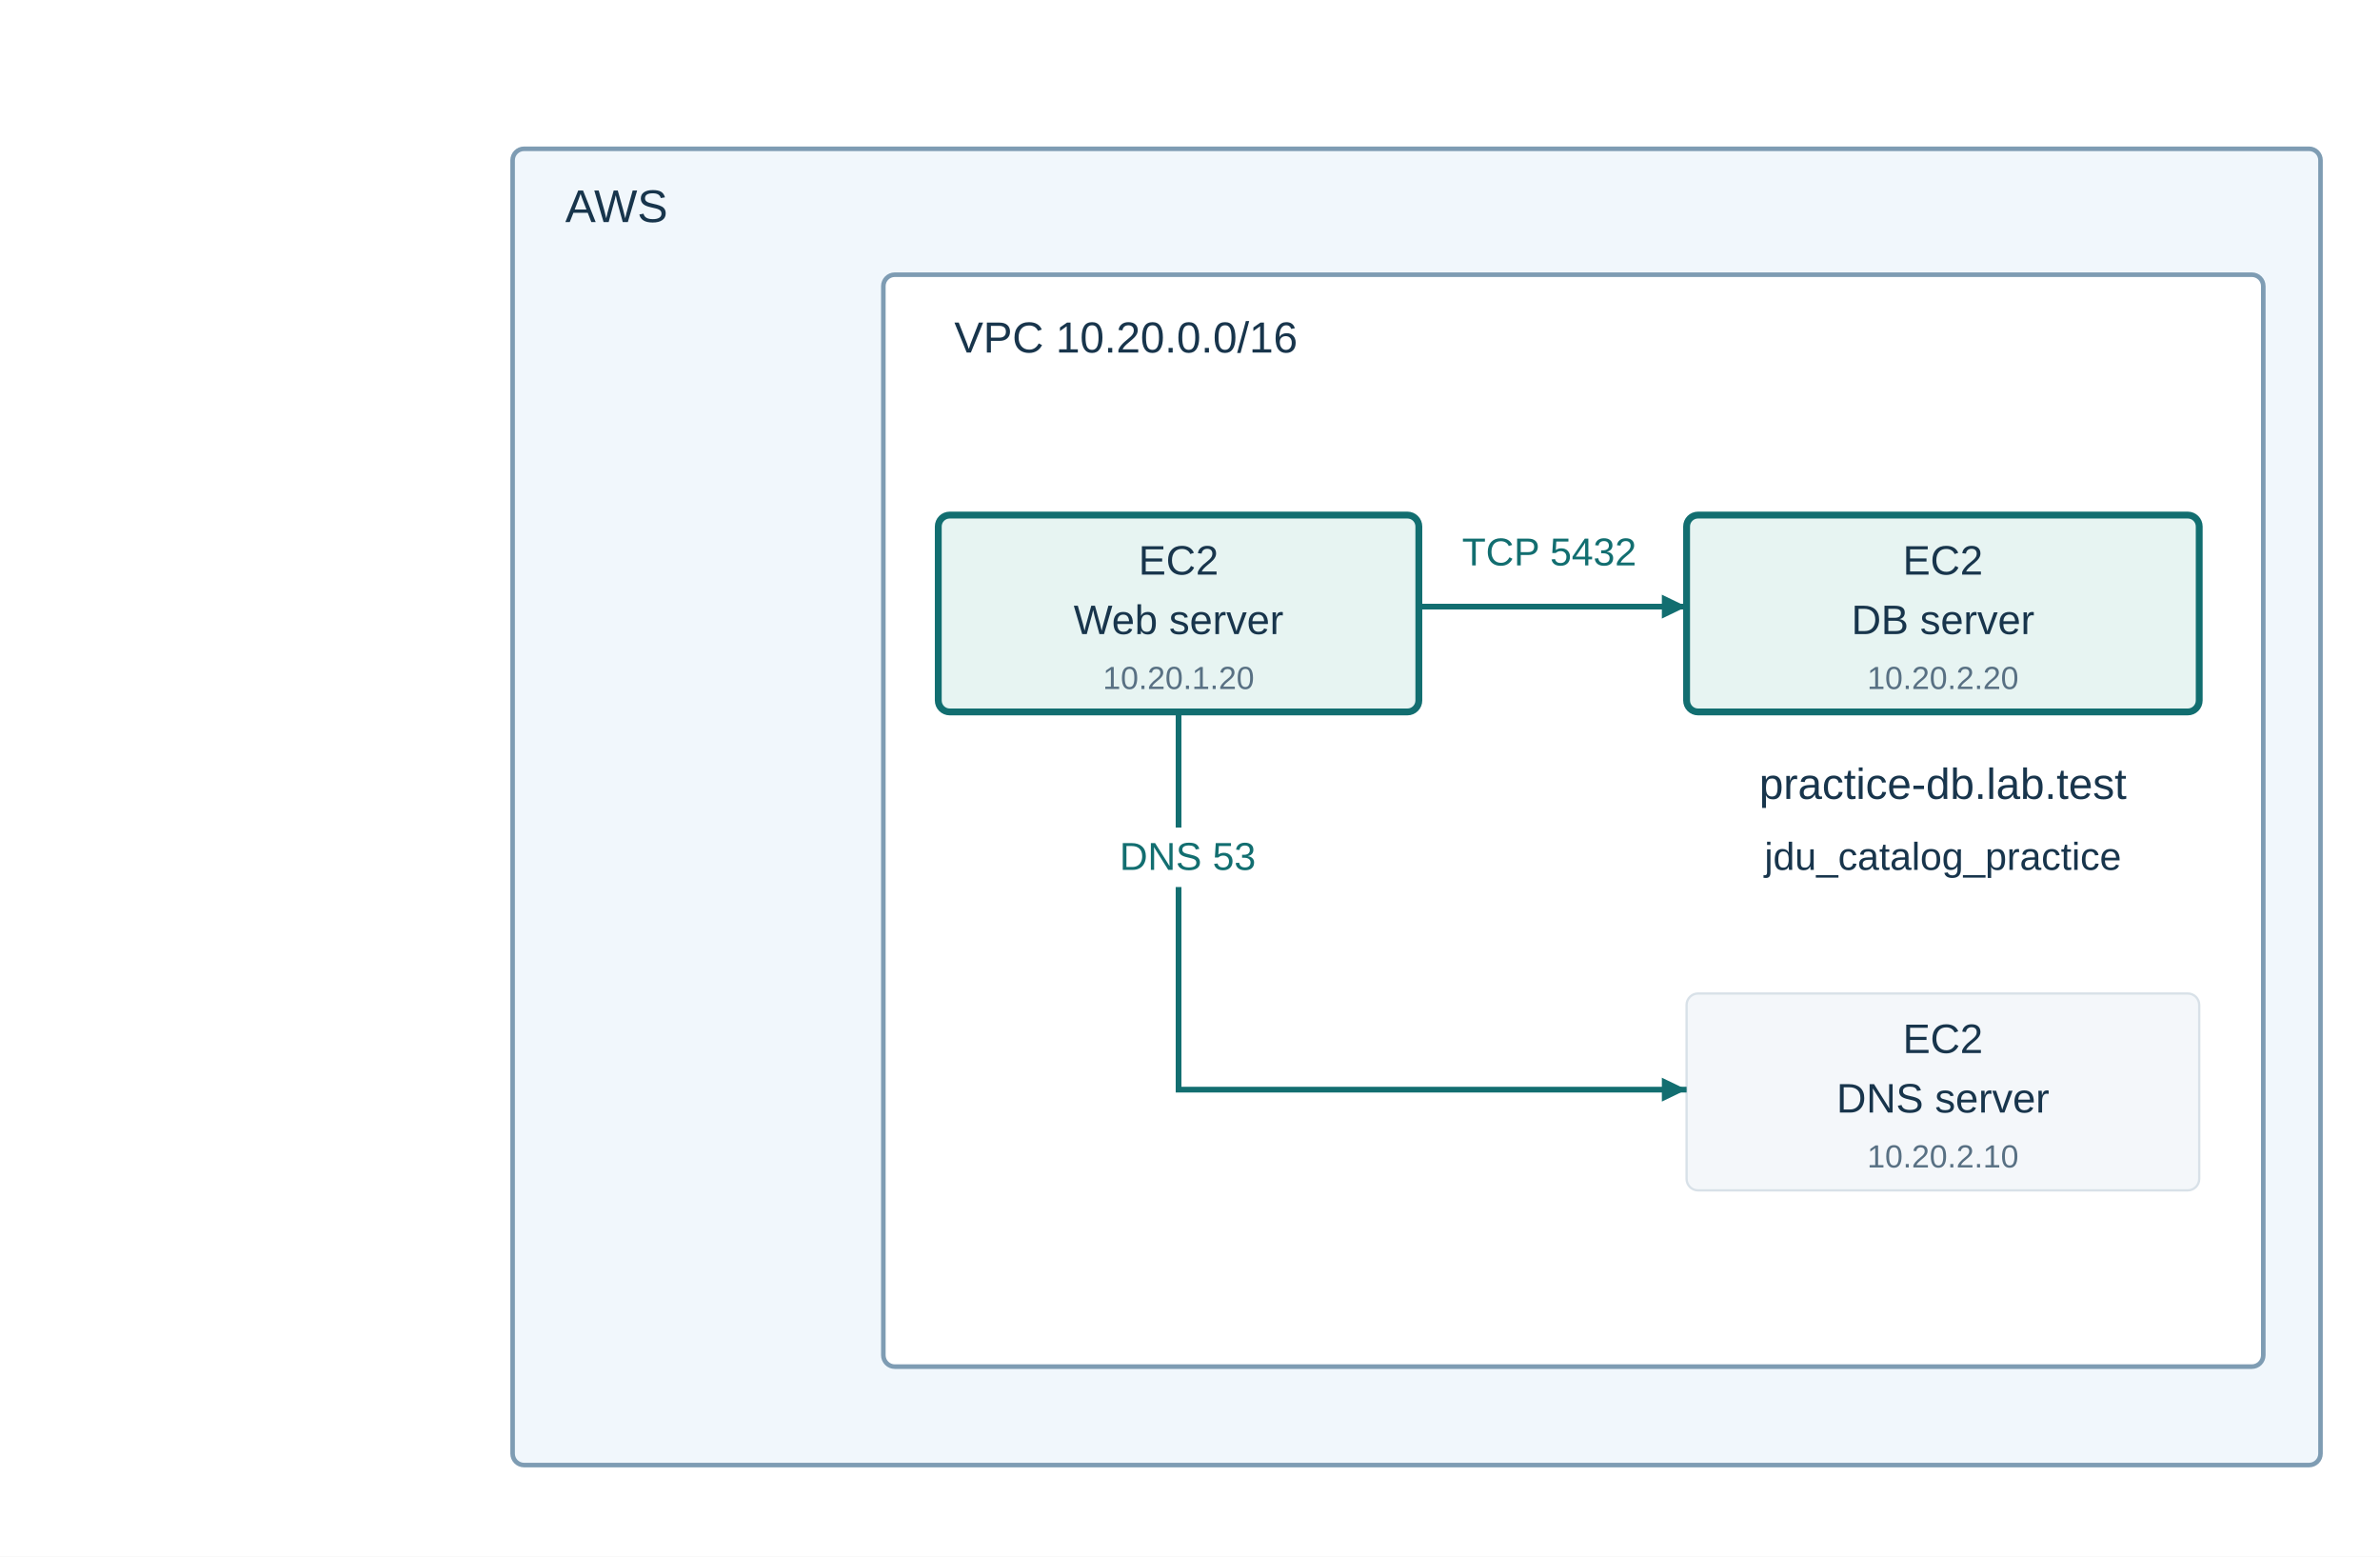
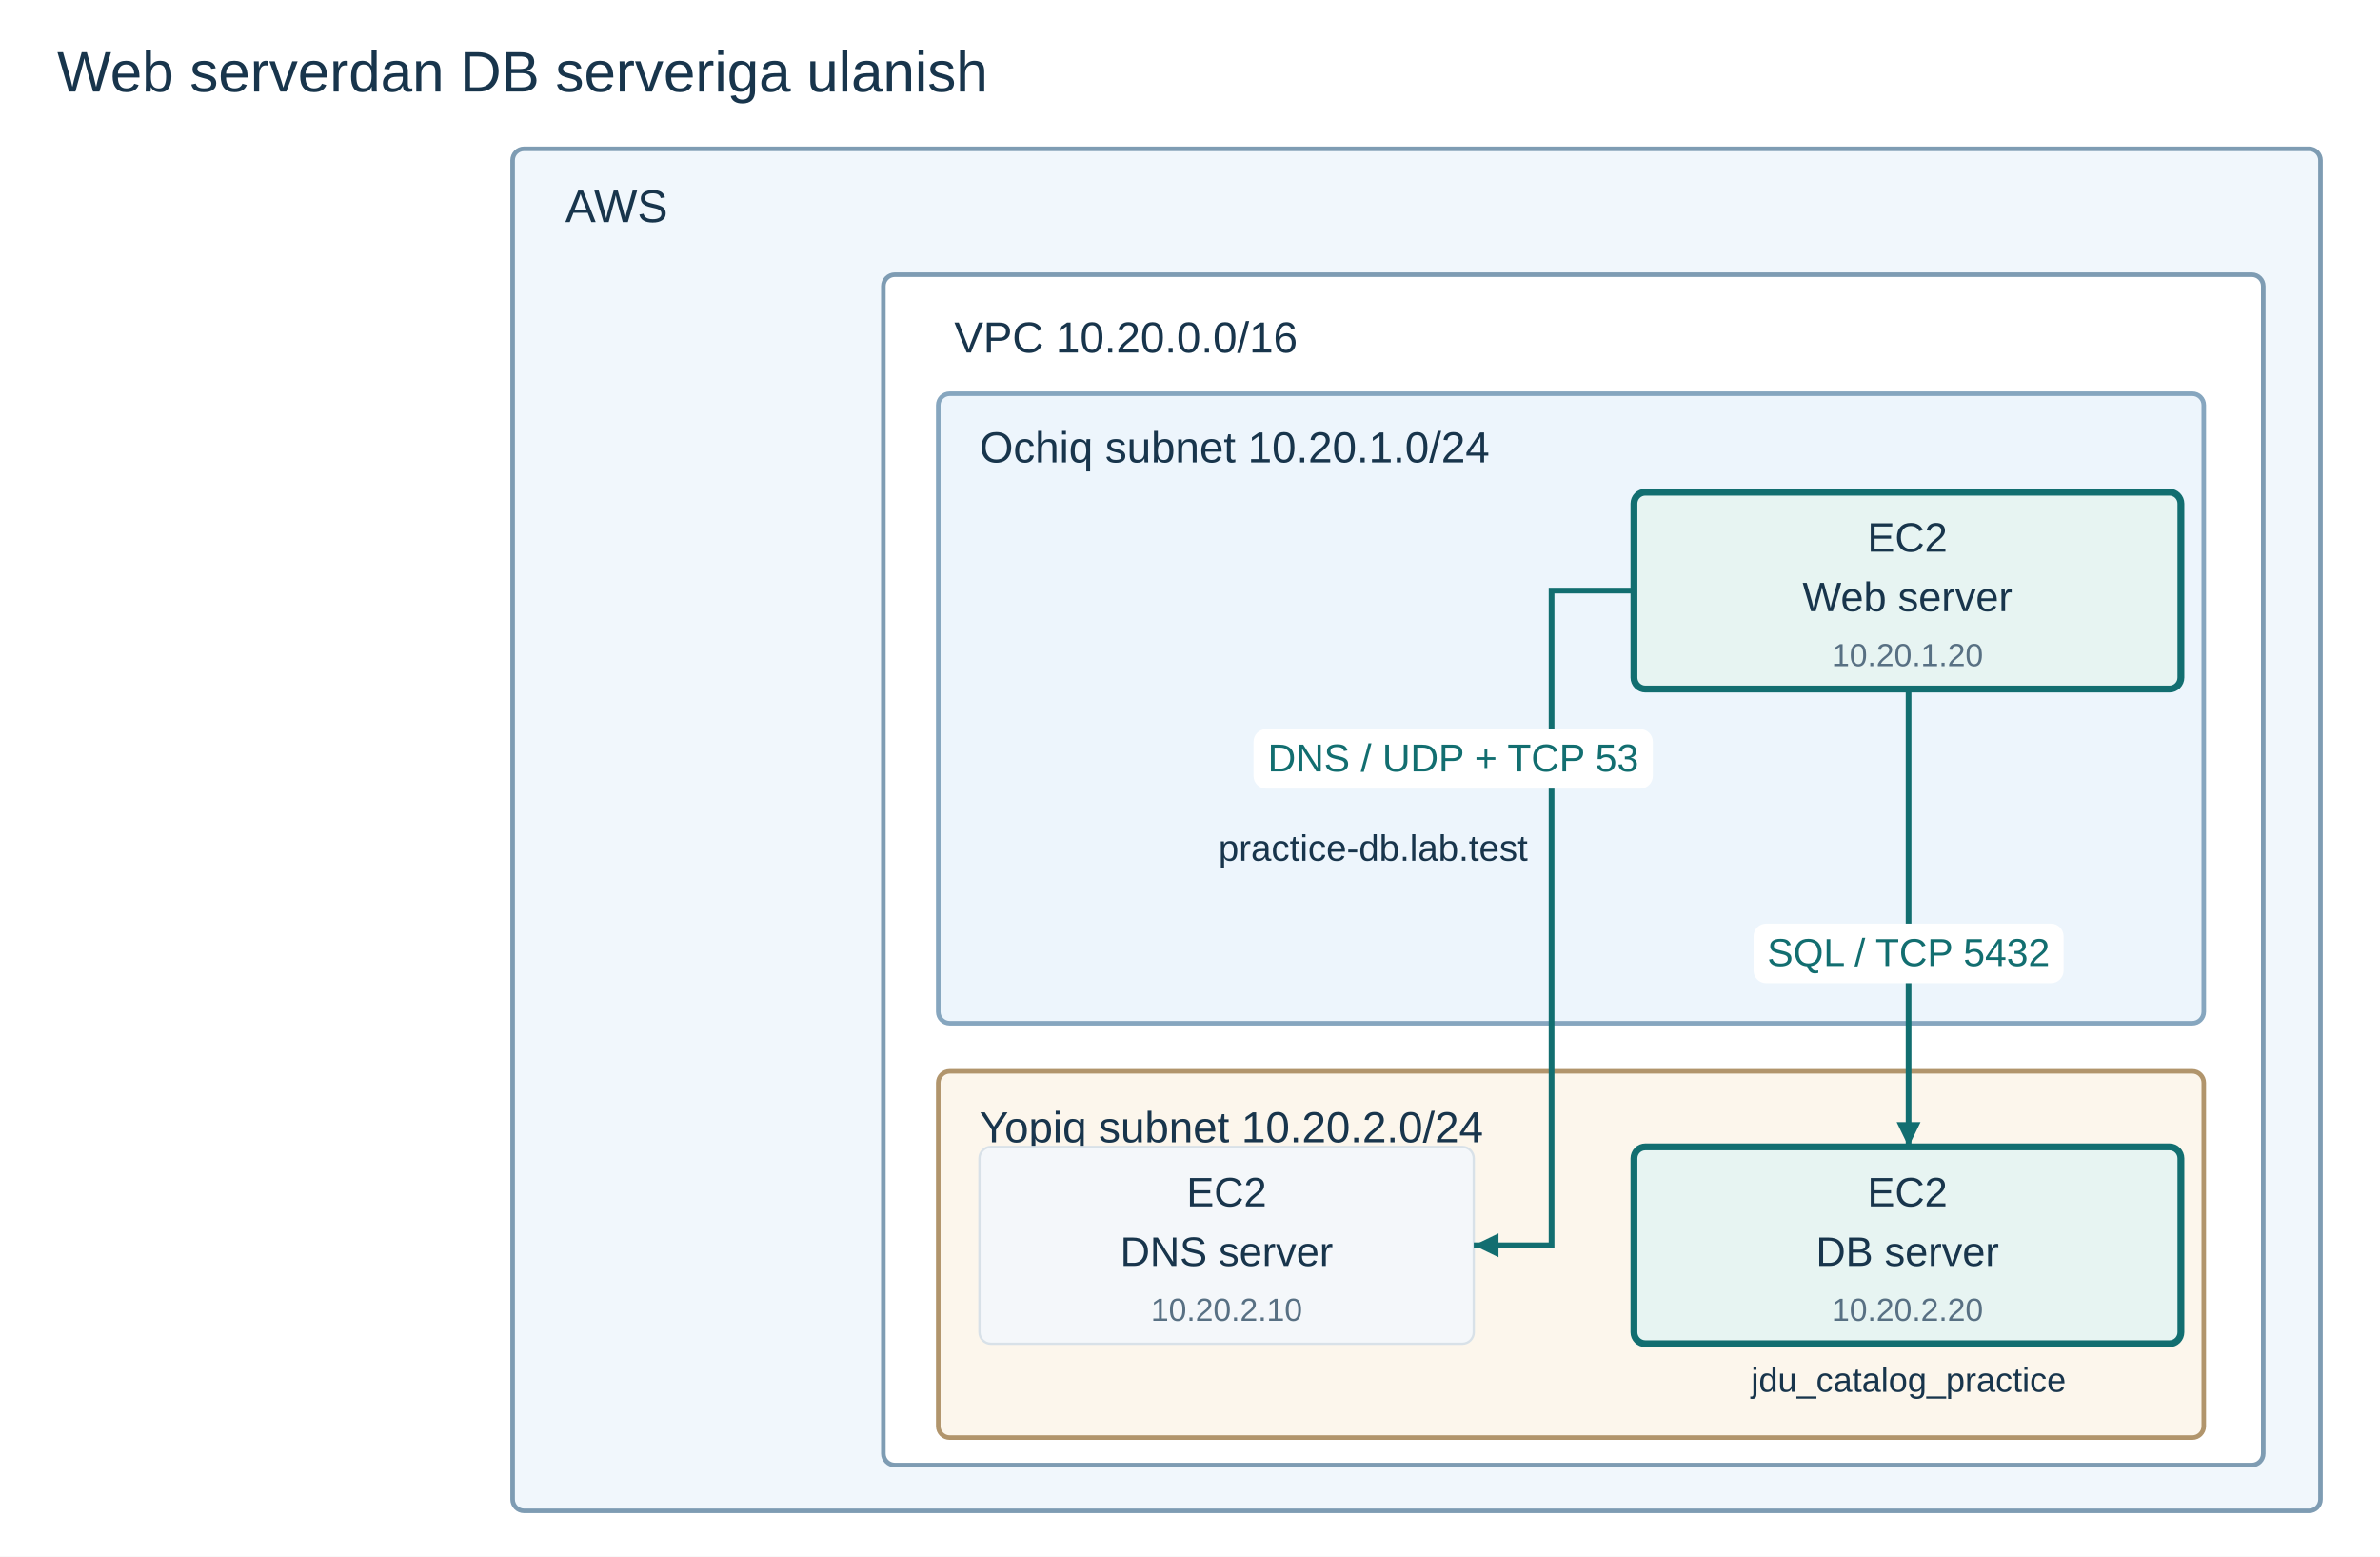
<svg xmlns="http://www.w3.org/2000/svg" width="1040" height="680" viewBox="0 0 1040 680" role="img">
  <rect width="1040" height="680" fill="white" />
-   <rect x="224" y="65" width="790" height="575" rx="5" fill="#f1f7fc" stroke="#7e9cb3" stroke-width="2" />
+   <text x="25" y="40" font-size="25" font-family="Arial,MS Gothic,sans-serif" fill="#18354c">Web serverdan DB serveriga ulanish</text>
+   <rect x="224" y="65" width="790" height="595" rx="5" fill="#f1f7fc" stroke="#7e9cb3" stroke-width="2" />
  <text x="247" y="97" font-size="20" font-family="Arial,MS Gothic,sans-serif" fill="#18354c">AWS</text>
-   <rect x="386" y="120" width="603" height="477" rx="5" fill="white" stroke="#7e9cb3" stroke-width="2" />
+   <rect x="386" y="120" width="603" height="520" rx="5" fill="white" stroke="#7e9cb3" stroke-width="2" />
  <text x="417" y="154" font-size="19" font-family="Arial,MS Gothic,sans-serif" fill="#18354c">VPC  10.20.0.0/16</text>
-   <rect x="410" y="225" width="210" height="86" rx="5" fill="#e7f4f2" stroke="#126e70" stroke-width="3" />
-   <text x="515.0" y="251" font-size="18" font-family="Arial,MS Gothic,sans-serif" fill="#18354c" text-anchor="middle">EC2</text>
-   <text x="515.0" y="277" font-size="18" font-family="Arial,MS Gothic,sans-serif" fill="#18354c" text-anchor="middle">Web server</text>
-   <text x="515.0" y="301" font-size="14" font-family="Arial,MS Gothic,sans-serif" fill="#587083" text-anchor="middle">10.20.1.20</text>
-   <rect x="737" y="225" width="224" height="86" rx="5" fill="#e7f4f2" stroke="#126e70" stroke-width="3" />
-   <text x="849.0" y="251" font-size="18" font-family="Arial,MS Gothic,sans-serif" fill="#18354c" text-anchor="middle">EC2</text>
-   <text x="849.0" y="277" font-size="18" font-family="Arial,MS Gothic,sans-serif" fill="#18354c" text-anchor="middle">DB server</text>
-   <text x="849.0" y="301" font-size="14" font-family="Arial,MS Gothic,sans-serif" fill="#587083" text-anchor="middle">10.20.2.20</text>
-   <rect x="737" y="434" width="224" height="86" rx="5" fill="#f4f7fa" stroke="#d8e1e8" stroke-width="1" />
-   <text x="849.0" y="460" font-size="18" font-family="Arial,MS Gothic,sans-serif" fill="#18354c" text-anchor="middle">EC2</text>
-   <text x="849.0" y="486" font-size="18" font-family="Arial,MS Gothic,sans-serif" fill="#18354c" text-anchor="middle">DNS server</text>
-   <text x="849.0" y="510" font-size="14" font-family="Arial,MS Gothic,sans-serif" fill="#587083" text-anchor="middle">10.20.2.10</text>
-   <polyline points="620,265 737,265" fill="none" stroke="#126e70" stroke-width="2.5" />
-   <polygon points="737.00,265.00 726.19,270.22 726.19,259.78" fill="#126e70" />
-   <rect x="633.504" y="229" width="86.992" height="25" rx="5" fill="white" stroke="white" stroke-width="1" />
-   <text x="677" y="247" font-size="17" font-family="Arial,MS Gothic,sans-serif" fill="#126e70" text-anchor="middle">TCP 5432</text>
-   <polyline points="515,311 515,476 737,476" fill="none" stroke="#126e70" stroke-width="2.5" />
-   <polygon points="737.00,476.00 726.19,481.22 726.19,470.78" fill="#126e70" />
-   <rect x="484.0" y="362" width="70.0" height="25" rx="5" fill="white" stroke="white" stroke-width="1" />
-   <text x="519" y="380" font-size="17" font-family="Arial,MS Gothic,sans-serif" fill="#126e70" text-anchor="middle">DNS 53</text>
-   <text x="849" y="349" font-size="19" font-family="Arial,MS Gothic,sans-serif" fill="#18354c" text-anchor="middle">practice-db.lab.test</text>
-   <text x="849" y="380" font-size="17" font-family="Arial,MS Gothic,sans-serif" fill="#18354c" text-anchor="middle">jdu_catalog_practice</text>
+   <rect x="410" y="172" width="553" height="275" rx="5" fill="#edf5fc" stroke="#86a6bf" stroke-width="2" />
+   <text x="428" y="202" font-size="19" font-family="Arial,MS Gothic,sans-serif" fill="#18354c">Ochiq subnet  10.20.1.0/24</text>
+   <rect x="410" y="468" width="553" height="160" rx="5" fill="#fcf6ec" stroke="#b1956c" stroke-width="2" />
+   <text x="428" y="499" font-size="19" font-family="Arial,MS Gothic,sans-serif" fill="#18354c">Yopiq subnet  10.20.2.0/24</text>
+   <rect x="714" y="215" width="239" height="86" rx="5" fill="#e7f4f2" stroke="#126e70" stroke-width="3" />
+   <text x="833.5" y="241" font-size="18" font-family="Arial,MS Gothic,sans-serif" fill="#18354c" text-anchor="middle">EC2</text>
+   <text x="833.5" y="267" font-size="18" font-family="Arial,MS Gothic,sans-serif" fill="#18354c" text-anchor="middle">Web server</text>
+   <text x="833.5" y="291" font-size="14" font-family="Arial,MS Gothic,sans-serif" fill="#587083" text-anchor="middle">10.20.1.20</text>
+   <rect x="428" y="501" width="216" height="86" rx="5" fill="#f4f7fa" stroke="#d8e1e8" stroke-width="1" />
+   <text x="536.0" y="527" font-size="18" font-family="Arial,MS Gothic,sans-serif" fill="#18354c" text-anchor="middle">EC2</text>
+   <text x="536.0" y="553" font-size="18" font-family="Arial,MS Gothic,sans-serif" fill="#18354c" text-anchor="middle">DNS server</text>
+   <text x="536.0" y="577" font-size="14" font-family="Arial,MS Gothic,sans-serif" fill="#587083" text-anchor="middle">10.20.2.10</text>
+   <rect x="714" y="501" width="239" height="86" rx="5" fill="#e7f4f2" stroke="#126e70" stroke-width="3" />
+   <text x="833.5" y="527" font-size="18" font-family="Arial,MS Gothic,sans-serif" fill="#18354c" text-anchor="middle">EC2</text>
+   <text x="833.5" y="553" font-size="18" font-family="Arial,MS Gothic,sans-serif" fill="#18354c" text-anchor="middle">DB server</text>
+   <text x="833.5" y="577" font-size="14" font-family="Arial,MS Gothic,sans-serif" fill="#587083" text-anchor="middle">10.20.2.20</text>
+   <polyline points="834,301 834,501" fill="none" stroke="#126e70" stroke-width="2.5" />
+   <polygon points="834.00,501.00 828.78,490.19 839.22,490.19" fill="#126e70" />
+   <rect x="766.762" y="404" width="134.477" height="25" rx="5" fill="white" stroke="white" stroke-width="1" />
+   <text x="834" y="422" font-size="17" font-family="Arial,MS Gothic,sans-serif" fill="#126e70" text-anchor="middle">SQL / TCP 5432</text>
+   <polyline points="714,258 678,258 678,544 644,544" fill="none" stroke="#126e70" stroke-width="2.5" />
+   <polygon points="644.00,544.00 654.81,538.78 654.81,549.22" fill="#126e70" />
+   <rect x="548.262" y="319" width="173.477" height="25" rx="5" fill="white" stroke="white" stroke-width="1" />
+   <text x="635" y="337" font-size="17" font-family="Arial,MS Gothic,sans-serif" fill="#126e70" text-anchor="middle">DNS / UDP + TCP 53</text>
+   <text x="600" y="376" font-size="16" font-family="Arial,MS Gothic,sans-serif" fill="#18354c" text-anchor="middle">practice-db.lab.test</text>
+   <text x="834" y="608" font-size="15" font-family="Arial,MS Gothic,sans-serif" fill="#18354c" text-anchor="middle">jdu_catalog_practice</text>
</svg>
